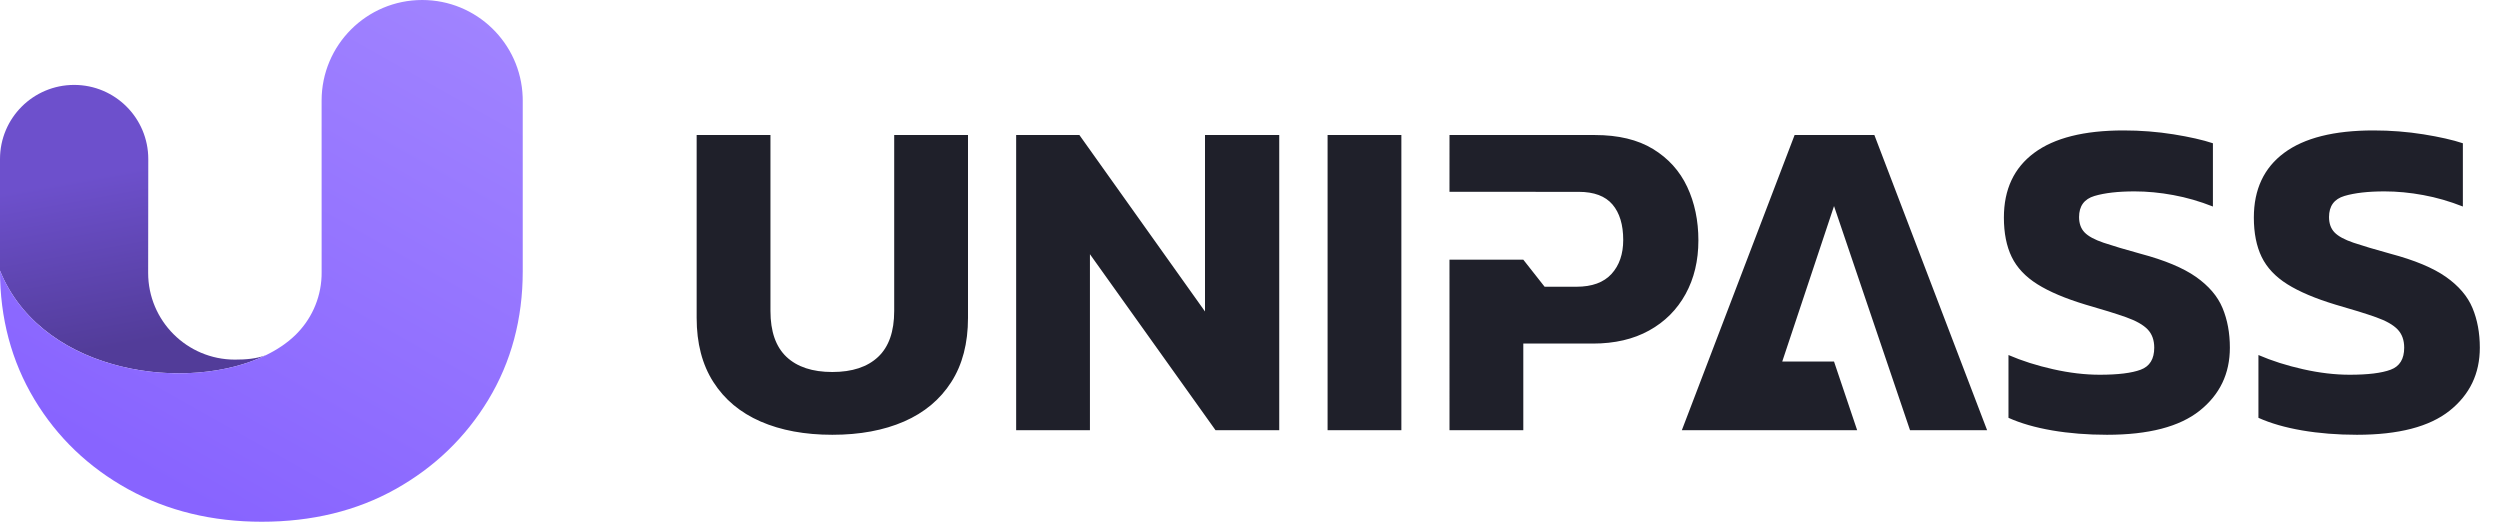
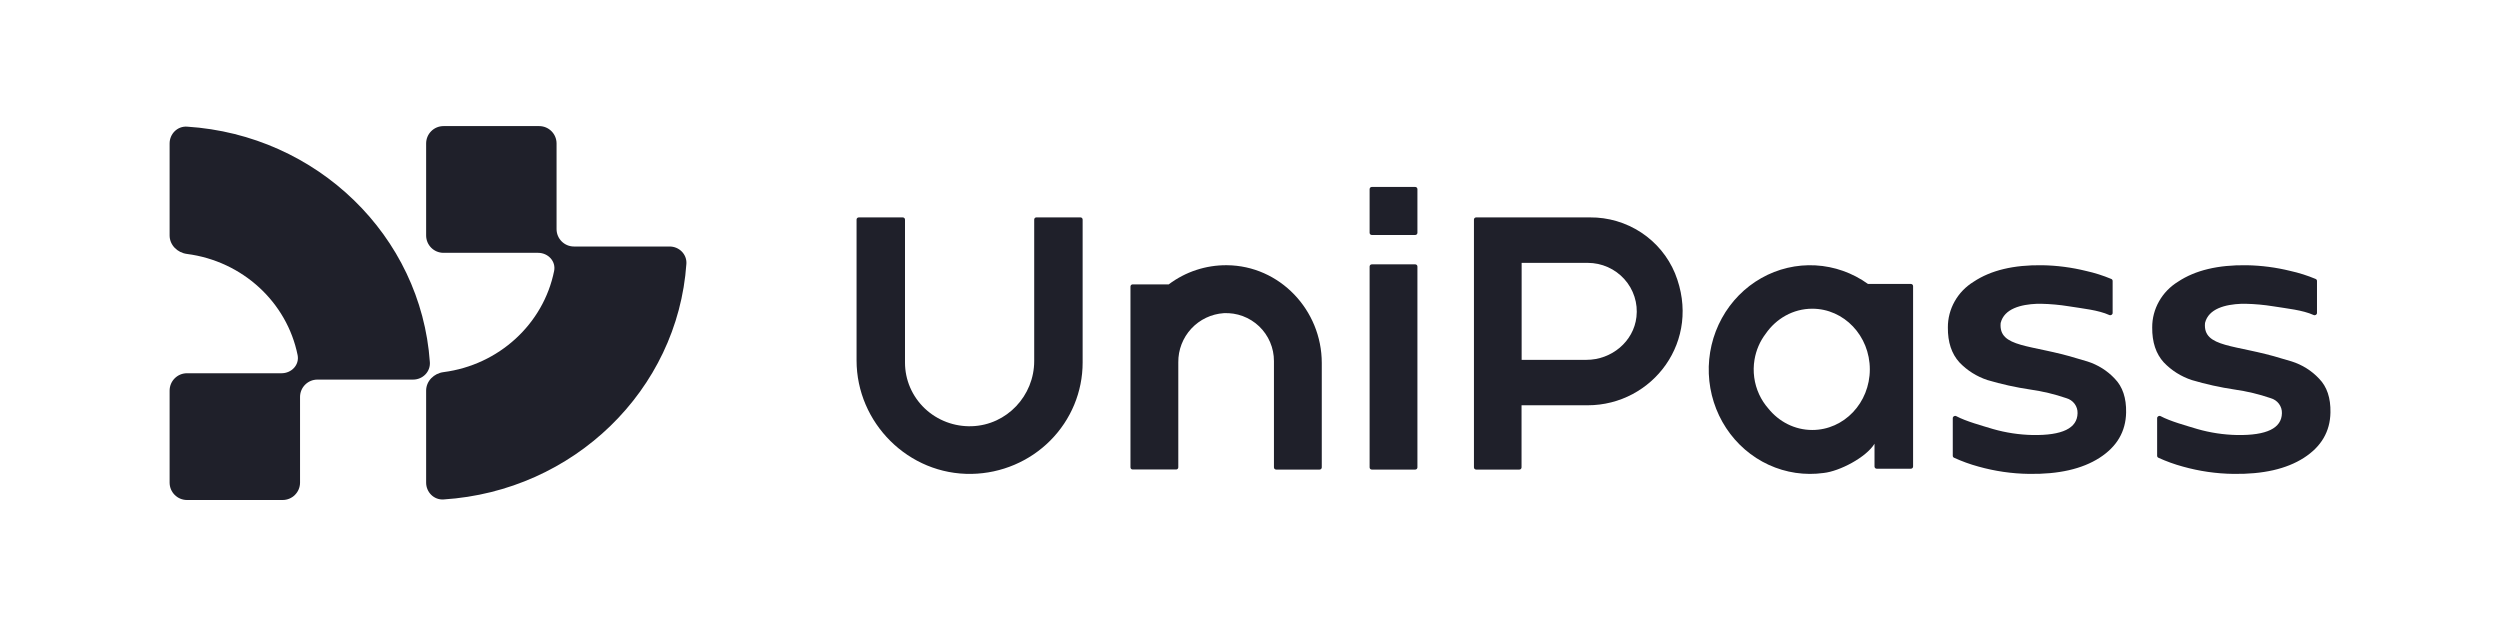
- <svg xmlns="http://www.w3.org/2000/svg" width="115" height="24" viewBox="0 0 115 24" fill="none">
-   <path fill-rule="evenodd" clip-rule="evenodd" d="M3.411 3.906C5.294 3.906 6.821 5.432 6.821 7.316L6.815 12.552C6.815 14.755 8.601 16.542 10.805 16.542C11.304 16.542 11.792 16.505 12.233 16.338C8.662 18.076 2.127 17.216 0.092 12.666L0 12.45V7.316C0 5.432 1.527 3.906 3.411 3.906Z" fill="url(#paint0_linear_198_3678)" />
-   <path d="M19.42 0C21.919 0 23.956 1.982 24.043 4.46L24.046 4.626V12.484C24.046 14.665 23.518 16.648 22.459 18.396C21.414 20.121 19.986 21.495 18.2 22.496C16.404 23.502 14.341 24 12.041 24C9.767 24 7.707 23.503 5.892 22.502C4.077 21.5 2.631 20.117 1.583 18.373C0.527 16.616 0 14.629 0 12.45C2.195 17.862 10.6 18.285 13.571 15.428C14.29 14.737 14.75 13.778 14.792 12.712L14.795 12.552L14.794 4.626C14.794 2.071 16.866 0 19.42 0Z" fill="url(#paint1_linear_198_3678)" />
-   <path d="M38.287 20C37.022 20 35.922 19.796 34.987 19.389C34.053 18.981 33.328 18.377 32.816 17.575C32.302 16.774 32.046 15.79 32.046 14.624V6.211H35.441V14.307C35.441 15.249 35.687 15.952 36.178 16.416C36.67 16.88 37.373 17.112 38.287 17.112C39.201 17.112 39.903 16.88 40.395 16.416C40.887 15.952 41.133 15.249 41.133 14.307V6.211H44.528V14.624C44.528 15.79 44.272 16.774 43.758 17.575C43.245 18.377 42.521 18.981 41.587 19.389C40.652 19.796 39.552 20 38.287 20ZM46.743 19.789V6.211H49.652L55.43 14.328V6.211H58.845V19.789H55.914L50.137 11.693V19.789H46.743ZM61.069 19.789V6.211H64.463V19.789H61.069ZM73.361 6.211C74.444 6.211 75.336 6.425 76.039 6.854C76.742 7.283 77.266 7.862 77.61 8.593C77.954 9.324 78.126 10.147 78.126 11.06C78.126 11.988 77.93 12.81 77.536 13.527C77.142 14.244 76.584 14.803 75.86 15.203C75.136 15.604 74.275 15.804 73.277 15.804H70.072V19.789H66.677L66.676 11.945H70.072L71.052 13.19H72.518C73.235 13.19 73.772 12.993 74.131 12.6C74.489 12.206 74.668 11.686 74.668 11.039C74.668 10.336 74.503 9.792 74.173 9.405C73.843 9.019 73.326 8.825 72.623 8.825L66.676 8.823L66.677 6.211H73.361ZM86.221 6.211L91.407 19.789H87.861L84.365 9.479L81.983 16.631L84.365 16.631L85.429 19.789H77.365L82.552 6.211H86.221ZM96.924 20C96.024 20 95.184 19.933 94.404 19.8C93.624 19.666 92.953 19.473 92.39 19.22V16.331C93.009 16.599 93.694 16.816 94.446 16.985C95.198 17.154 95.911 17.238 96.586 17.238C97.43 17.238 98.058 17.161 98.473 17.006C98.888 16.852 99.095 16.514 99.095 15.994C99.095 15.643 98.993 15.362 98.79 15.151C98.586 14.94 98.255 14.754 97.799 14.592C97.342 14.43 96.72 14.237 95.933 14.012C95.005 13.731 94.267 13.418 93.719 13.074C93.17 12.729 92.777 12.311 92.538 11.819C92.299 11.327 92.179 10.723 92.179 10.006C92.179 8.713 92.643 7.722 93.571 7.033C94.499 6.344 95.869 6 97.683 6C98.47 6 99.236 6.06 99.981 6.179C100.726 6.299 101.33 6.436 101.794 6.59V9.5C101.19 9.261 100.582 9.085 99.97 8.973C99.359 8.86 98.765 8.804 98.189 8.804C97.43 8.804 96.814 8.875 96.344 9.015C95.873 9.156 95.637 9.479 95.637 9.985C95.637 10.28 95.722 10.516 95.89 10.691C96.059 10.867 96.351 11.025 96.765 11.166C97.18 11.306 97.746 11.475 98.463 11.672C99.573 11.967 100.424 12.322 101.014 12.736C101.604 13.151 102.012 13.629 102.237 14.17C102.462 14.711 102.574 15.319 102.574 15.994C102.574 17.189 102.11 18.155 101.183 18.893C100.255 19.631 98.835 20 96.924 20ZM108.421 20C107.522 20 106.682 19.933 105.902 19.8C105.122 19.666 104.451 19.473 103.888 19.22V16.331C104.507 16.599 105.192 16.816 105.944 16.985C106.696 17.154 107.409 17.238 108.084 17.238C108.927 17.238 109.557 17.161 109.971 17.006C110.386 16.852 110.593 16.514 110.593 15.994C110.593 15.643 110.491 15.362 110.287 15.151C110.084 14.94 109.753 14.754 109.296 14.592C108.84 14.43 108.218 14.237 107.43 14.012C106.503 13.731 105.765 13.418 105.217 13.074C104.668 12.729 104.275 12.311 104.036 11.819C103.797 11.327 103.677 10.723 103.677 10.006C103.677 8.713 104.141 7.722 105.069 7.033C105.997 6.344 107.367 6 109.181 6C109.968 6 110.734 6.06 111.479 6.179C112.224 6.299 112.828 6.436 113.292 6.59V9.5C112.688 9.261 112.08 9.085 111.468 8.973C110.857 8.86 110.263 8.804 109.687 8.804C108.927 8.804 108.313 8.875 107.842 9.015C107.371 9.156 107.135 9.479 107.135 9.985C107.135 10.28 107.22 10.516 107.388 10.691C107.557 10.867 107.849 11.025 108.263 11.166C108.678 11.306 109.244 11.475 109.961 11.672C111.071 11.967 111.922 12.322 112.512 12.736C113.102 13.151 113.51 13.629 113.735 14.17C113.96 14.711 114.072 15.319 114.072 15.994C114.072 17.189 113.608 18.155 112.681 18.893C111.753 19.631 110.333 20 108.421 20Z" fill="#1F202A" />
-   <defs>
-     <linearGradient id="paint0_linear_198_3678" x1="3.04" y1="8.332" x2="4.465" y2="16.114" gradientUnits="userSpaceOnUse">
-       <stop stop-color="#6D50CC" />
-       <stop offset="1" stop-color="#523C99" />
-     </linearGradient>
-     <linearGradient id="paint1_linear_198_3678" x1="20.02" y1="-0.336" x2="7.321" y2="22.159" gradientUnits="userSpaceOnUse">
-       <stop stop-color="#A083FF" />
-       <stop offset="1" stop-color="#8864FF" />
-     </linearGradient>
-   </defs>
+ <svg xmlns="http://www.w3.org/2000/svg" width="128" height="32" viewBox="0 0 128 32" fill="none">
+   <path fill-rule="evenodd" clip-rule="evenodd" d="M28.496 7.346C28.496 6.854 28.097 6.456 27.605 6.456L22.708 6.456C22.216 6.456 21.818 6.854 21.818 7.346V12.055C21.818 12.547 22.216 12.945 22.708 12.945H27.551C28.06 12.945 28.472 13.375 28.371 13.874C27.826 16.582 25.549 18.686 22.706 19.053C22.218 19.116 21.818 19.509 21.818 20.001L21.818 24.71C21.818 25.201 22.218 25.603 22.708 25.572C29.367 25.146 34.692 19.978 35.143 13.511C35.177 13.021 34.775 12.621 34.284 12.621L29.386 12.621C28.895 12.621 28.496 12.222 28.496 11.73V7.346Z" fill="#1F202A" />
+   <path fill-rule="evenodd" clip-rule="evenodd" d="M15.362 24.71C15.362 25.201 14.963 25.6 14.472 25.6L9.574 25.6C9.082 25.6 8.684 25.201 8.684 24.71L8.684 20.001C8.684 19.509 9.082 19.11 9.574 19.11L14.417 19.11C14.927 19.11 15.338 18.681 15.238 18.182C14.692 15.474 12.415 13.369 9.572 13.002C9.084 12.939 8.684 12.547 8.684 12.055L8.684 7.346C8.684 6.854 9.084 6.453 9.574 6.484C16.233 6.91 21.558 12.077 22.009 18.544C22.043 19.035 21.642 19.435 21.15 19.435L16.252 19.435C15.761 19.435 15.362 19.834 15.362 20.325L15.362 24.71Z" fill="#1F202A" />
+   <path d="M52.951 13.356V18.489C52.951 20.255 51.557 21.76 49.764 21.822C49.32 21.838 48.877 21.765 48.462 21.609C48.046 21.452 47.667 21.215 47.347 20.911C47.027 20.607 46.773 20.242 46.599 19.839C46.425 19.436 46.336 19.002 46.336 18.564V11.243C46.336 11.182 46.286 11.132 46.225 11.132H43.967C43.906 11.132 43.856 11.182 43.856 11.243V18.452C43.856 21.648 46.512 24.325 49.756 24.263C51.272 24.234 52.715 23.621 53.776 22.555C54.837 21.489 55.432 20.056 55.431 18.563V11.242C55.431 11.18 55.382 11.13 55.32 11.13H53.062C53.001 11.13 52.951 11.18 52.951 11.242V13.356Z" fill="#1F202A" />
+   <path d="M62.815 13.579C61.742 13.57 60.696 13.914 59.839 14.56H57.992C57.93 14.56 57.88 14.61 57.88 14.671V23.927C57.88 23.989 57.93 24.038 57.992 24.038H60.218C60.279 24.038 60.329 23.989 60.329 23.927V18.551C60.322 17.913 60.56 17.296 60.993 16.828C61.427 16.36 62.022 16.076 62.658 16.034C62.99 16.018 63.321 16.069 63.632 16.185C63.943 16.301 64.227 16.479 64.468 16.708C64.708 16.938 64.899 17.213 65.029 17.519C65.16 17.824 65.227 18.153 65.226 18.485V23.93C65.226 23.992 65.276 24.042 65.338 24.042H67.564C67.625 24.042 67.675 23.992 67.675 23.93V18.585C67.675 15.876 65.522 13.599 62.815 13.579Z" fill="#1F202A" />
+   <path d="M72.461 13.535H70.235C70.174 13.535 70.124 13.585 70.124 13.646V23.93C70.124 23.992 70.174 24.042 70.235 24.042H72.461C72.522 24.042 72.572 23.992 72.572 23.93V13.646C72.572 13.585 72.522 13.535 72.461 13.535Z" fill="#1F202A" />
+   <path d="M72.461 9.572H70.235C70.174 9.572 70.124 9.622 70.124 9.684V11.92C70.124 11.981 70.174 12.031 70.235 12.031H72.461C72.522 12.031 72.572 11.981 72.572 11.92V9.684C72.572 9.622 72.522 9.572 72.461 9.572Z" fill="#1F202A" />
+   <path d="M106.87 18.505C106.725 18.458 106.567 18.411 106.4 18.367C103.998 17.619 102.314 17.826 102.434 16.536C102.614 15.802 103.474 15.586 104.295 15.554H104.519C104.985 15.564 105.45 15.606 105.909 15.68C106.639 15.798 107.428 15.872 107.996 16.129C108.074 16.164 108.167 16.109 108.167 16.023V14.385C108.167 14.34 108.141 14.3 108.1 14.283C107.68 14.107 107.245 13.97 106.8 13.871C106.07 13.691 105.321 13.593 104.568 13.58C103.102 13.558 101.93 13.839 101.053 14.423C100.645 14.673 100.31 15.019 100.079 15.43C99.848 15.84 99.728 16.3 99.731 16.767C99.724 17.518 99.921 18.114 100.323 18.555C100.717 18.968 101.211 19.279 101.76 19.46C102.477 19.672 103.209 19.834 103.95 19.944C104.578 20.033 105.196 20.18 105.794 20.385C105.965 20.433 106.115 20.535 106.219 20.674C106.324 20.814 106.377 20.983 106.371 21.156C106.358 21.925 105.592 22.298 104.074 22.273C103.386 22.259 102.704 22.156 102.044 21.967C101.446 21.785 100.666 21.575 100.16 21.307C100.082 21.266 99.982 21.321 99.982 21.41V23.336C99.982 23.379 100.007 23.418 100.047 23.436C100.451 23.621 100.871 23.773 101.302 23.89C102.141 24.125 103.007 24.251 103.88 24.263C105.399 24.287 106.604 24.013 107.495 23.441C108.386 22.869 108.84 22.095 108.857 21.117C108.871 20.376 108.677 19.798 108.277 19.389C107.895 18.98 107.411 18.676 106.87 18.505Z" fill="#1F202A" />
+   <path d="M117.333 18.505C117.187 18.458 117.029 18.411 116.862 18.367C114.461 17.619 112.776 17.826 112.897 16.536C113.076 15.802 113.937 15.586 114.757 15.554H114.982C115.448 15.564 115.912 15.606 116.372 15.68C117.102 15.798 117.891 15.872 118.458 16.129C118.536 16.164 118.63 16.109 118.63 16.023V14.385C118.63 14.34 118.603 14.3 118.562 14.283C118.143 14.107 117.708 13.97 117.263 13.871C116.533 13.691 115.784 13.593 115.03 13.58C113.565 13.558 112.393 13.839 111.515 14.423C111.108 14.673 110.773 15.019 110.542 15.43C110.31 15.84 110.19 16.3 110.193 16.767C110.186 17.518 110.384 18.114 110.786 18.555C111.18 18.968 111.674 19.279 112.223 19.46C112.94 19.672 113.672 19.834 114.412 19.944C115.041 20.033 115.658 20.18 116.257 20.385C116.428 20.433 116.578 20.535 116.682 20.674C116.787 20.814 116.84 20.983 116.834 21.156C116.82 21.925 116.055 22.298 114.536 22.273C113.849 22.259 113.166 22.156 112.507 21.967C111.909 21.785 111.129 21.575 110.623 21.307C110.545 21.266 110.445 21.321 110.445 21.41V23.336C110.445 23.379 110.47 23.418 110.509 23.436C110.914 23.621 111.334 23.773 111.765 23.89C112.603 24.125 113.47 24.251 114.342 24.263C115.862 24.287 117.067 24.013 117.958 23.441C118.849 22.869 119.303 22.095 119.319 21.117C119.334 20.376 119.14 19.798 118.739 19.389C118.358 18.98 117.873 18.676 117.333 18.505Z" fill="#1F202A" />
+   <path d="M85.761 13.995C85.407 13.142 84.803 12.414 84.027 11.903C83.25 11.393 82.338 11.123 81.406 11.131H75.578C75.516 11.131 75.466 11.181 75.466 11.242V23.93C75.466 23.992 75.516 24.042 75.578 24.042H77.792C77.853 24.042 77.903 23.992 77.903 23.93V20.75H81.29C84.609 20.75 87.157 17.45 85.761 13.995ZM81.226 18.424H77.908V13.459H81.295C81.648 13.459 81.998 13.534 82.321 13.677C82.644 13.821 82.932 14.03 83.167 14.292C83.403 14.553 83.579 14.861 83.686 15.195C83.793 15.529 83.827 15.882 83.786 16.23C83.64 17.493 82.51 18.424 81.226 18.424Z" fill="#1F202A" />
+   <path fill-rule="evenodd" clip-rule="evenodd" d="M92.953 13.587C93.917 13.64 94.848 13.969 95.641 14.538H97.838C97.9 14.538 97.95 14.587 97.95 14.649V23.887C97.95 23.948 97.9 23.998 97.838 23.998H96.087C96.025 23.998 95.975 23.948 95.975 23.887V22.72C95.541 23.426 94.176 24.131 93.37 24.216C92.413 24.349 91.439 24.205 90.557 23.799C89.675 23.393 88.921 22.741 88.38 21.918C87.838 21.094 87.53 20.131 87.491 19.138C87.452 18.144 87.683 17.159 88.159 16.293C88.634 15.427 89.335 14.715 90.182 14.237C91.029 13.759 91.988 13.534 92.953 13.587ZM90.402 17.089C90.938 16.312 91.807 15.806 92.788 15.806C94.416 15.806 95.735 17.196 95.735 18.911C95.735 20.625 94.416 22.015 92.788 22.015C91.885 22.015 91.077 21.587 90.536 20.913C90.348 20.699 90.191 20.457 90.069 20.194C89.813 19.64 89.73 19.019 89.831 18.415C89.912 17.929 90.109 17.474 90.402 17.089Z" fill="#1F202A" />
</svg>
